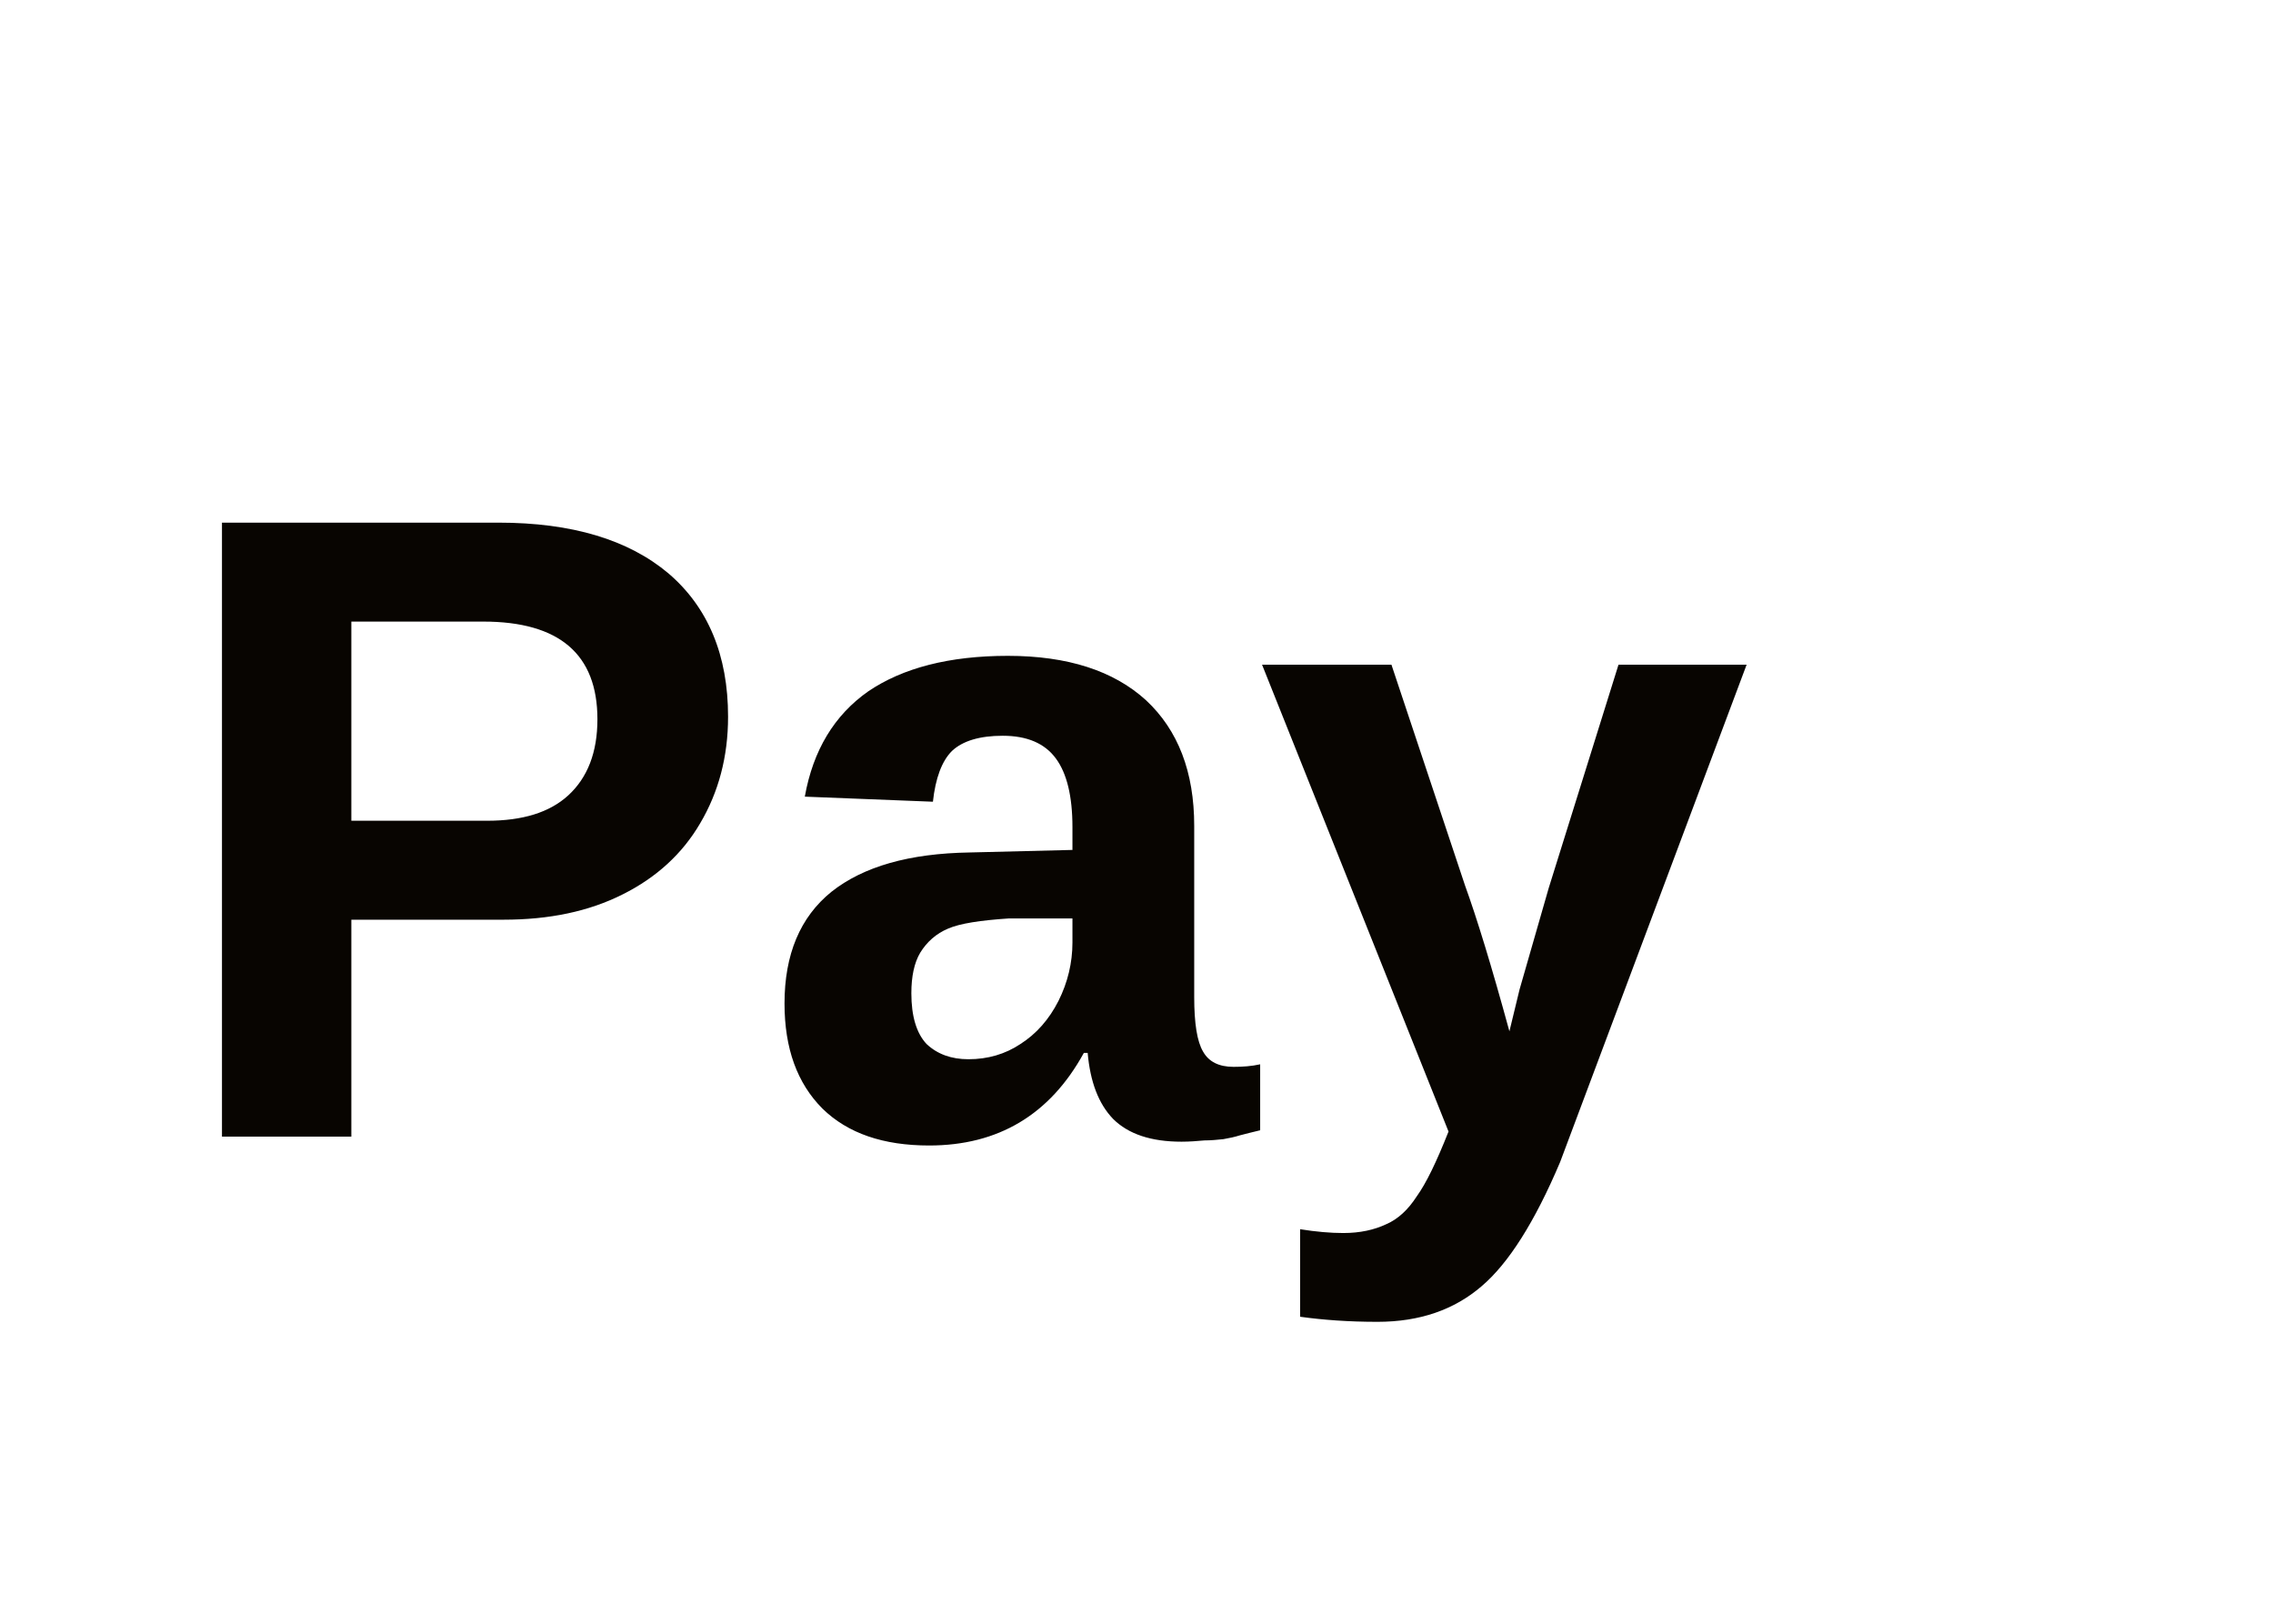
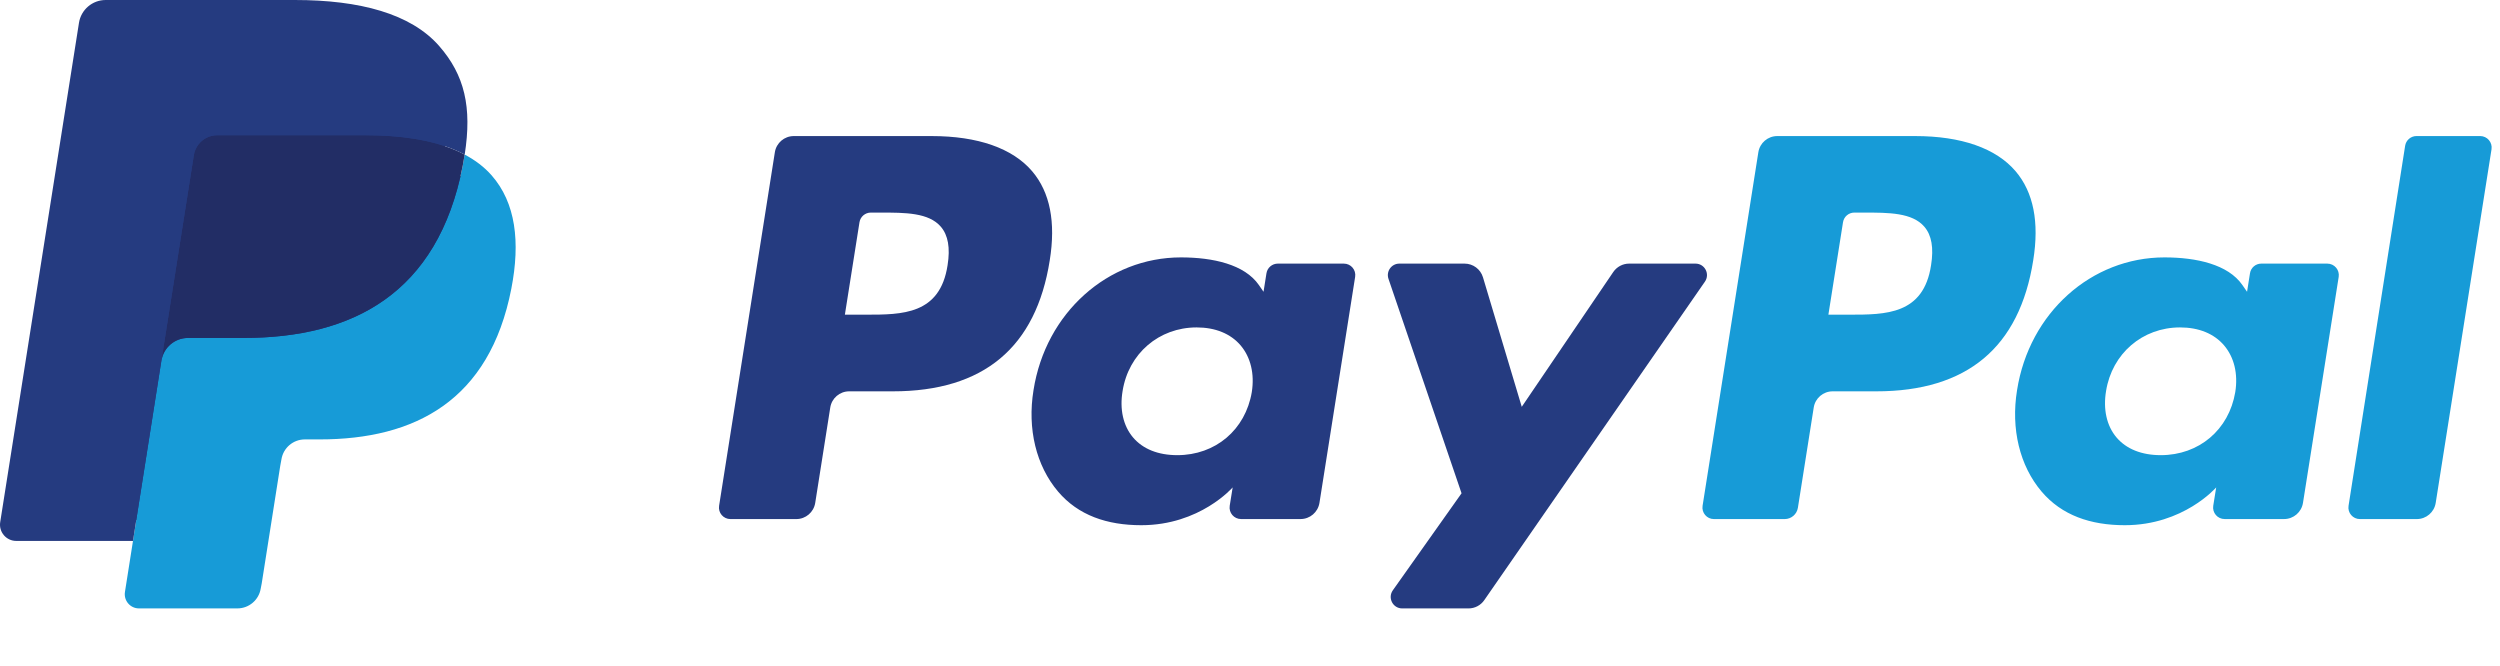
- <svg xmlns="http://www.w3.org/2000/svg" width="28" height="20" viewBox="0 0 28 20" fill="none">
-   <text x="2" y="14" font-family="Arial,sans-serif" font-size="11" font-weight="700" fill="#080501">Pay</text>
+ <svg xmlns="http://www.w3.org/2000/svg" version="1.1" id="Layer_1" x="0px" y="0px" width="124px" height="33px" viewBox="0 0 124 33" enable-background="new 0 0 124 33" xml:space="preserve">
+   <path fill="#253B80" d="M46.211,6.749h-6.839c-0.468,0-0.866,0.34-0.939,0.802l-2.766,17.537c-0.055,0.346,0.213,0.658,0.564,0.658  h3.265c0.468,0,0.866-0.34,0.939-0.803l0.746-4.73c0.072-0.463,0.471-0.803,0.938-0.803h2.165c4.505,0,7.105-2.18,7.784-6.5  c0.306-1.89,0.013-3.375-0.872-4.415C50.224,7.353,48.5,6.749,46.211,6.749z M47,13.154c-0.374,2.454-2.249,2.454-4.062,2.454  h-1.032l0.724-4.583c0.043-0.277,0.283-0.481,0.563-0.481h0.473c1.235,0,2.4,0,3.002,0.704C47.027,11.668,47.137,12.292,47,13.154z" />
+   <path fill="#253B80" d="M66.654,13.075h-3.275c-0.279,0-0.52,0.204-0.563,0.481l-0.145,0.916l-0.229-0.332  c-0.709-1.029-2.29-1.373-3.868-1.373c-3.619,0-6.71,2.741-7.312,6.586c-0.313,1.918,0.132,3.752,1.22,5.031  c0.998,1.176,2.426,1.666,4.125,1.666c2.916,0,4.533-1.875,4.533-1.875l-0.146,0.91c-0.055,0.348,0.213,0.66,0.562,0.66h2.95  c0.469,0,0.865-0.34,0.939-0.803l1.77-11.209C67.271,13.388,67.004,13.075,66.654,13.075z M62.089,19.449  c-0.316,1.871-1.801,3.127-3.695,3.127c-0.951,0-1.711-0.305-2.199-0.883c-0.484-0.574-0.668-1.391-0.514-2.301  c0.295-1.855,1.805-3.152,3.67-3.152c0.93,0,1.686,0.309,2.184,0.892C62.034,17.721,62.232,18.543,62.089,19.449z" />
+   <path fill="#253B80" d="M84.096,13.075h-3.291c-0.314,0-0.609,0.156-0.787,0.417l-4.539,6.686l-1.924-6.425  c-0.121-0.402-0.492-0.678-0.912-0.678h-3.234c-0.393,0-0.666,0.384-0.541,0.754l3.625,10.638l-3.408,4.811  c-0.268,0.379,0.002,0.9,0.465,0.9h3.287c0.312,0,0.604-0.152,0.781-0.408L84.564,13.97C84.826,13.592,84.557,13.075,84.096,13.075z  " />
+   <path fill="#179BD7" d="M94.992,6.749h-6.84c-0.467,0-0.865,0.34-0.938,0.802l-2.766,17.537c-0.055,0.346,0.213,0.658,0.562,0.658  h3.51c0.326,0,0.605-0.238,0.656-0.562l0.785-4.971c0.072-0.463,0.471-0.803,0.938-0.803h2.164c4.506,0,7.105-2.18,7.785-6.5  c0.307-1.89,0.012-3.375-0.873-4.415C99.004,7.353,97.281,6.749,94.992,6.749z M95.781,13.154c-0.373,2.454-2.248,2.454-4.062,2.454  h-1.031l0.725-4.583c0.043-0.277,0.281-0.481,0.562-0.481h0.473c1.234,0,2.4,0,3.002,0.704  C95.809,11.668,95.918,12.292,95.781,13.154z" />
+   <path fill="#179BD7" d="M115.434,13.075h-3.273c-0.281,0-0.52,0.204-0.562,0.481l-0.145,0.916l-0.23-0.332  c-0.709-1.029-2.289-1.373-3.867-1.373c-3.619,0-6.709,2.741-7.311,6.586c-0.312,1.918,0.131,3.752,1.219,5.031  c1,1.176,2.426,1.666,4.125,1.666c2.916,0,4.533-1.875,4.533-1.875l-0.146,0.91c-0.055,0.348,0.213,0.66,0.564,0.66h2.949  c0.467,0,0.865-0.34,0.938-0.803l1.771-11.209C116.053,13.388,115.785,13.075,115.434,13.075z M110.869,19.449  c-0.314,1.871-1.801,3.127-3.695,3.127c-0.949,0-1.711-0.305-2.199-0.883c-0.484-0.574-0.666-1.391-0.514-2.301  c0.297-1.855,1.805-3.152,3.67-3.152c0.93,0,1.686,0.309,2.184,0.892C110.816,17.721,111.014,18.543,110.869,19.449z" />
+   <path fill="#179BD7" d="M119.295,7.23l-2.807,17.858c-0.055,0.346,0.213,0.658,0.562,0.658h2.822c0.469,0,0.867-0.34,0.939-0.803  l2.768-17.536c0.055-0.346-0.213-0.659-0.562-0.659h-3.16C119.578,6.749,119.338,6.953,119.295,7.23z" />
+   <path fill="#253B80" d="M7.266,29.154l0.523-3.322l-1.165-0.027H1.061L4.927,1.292C4.939,1.218,4.978,1.149,5.035,1.1  c0.057-0.049,0.13-0.076,0.206-0.076h9.38c3.114,0,5.263,0.648,6.385,1.927c0.526,0.6,0.861,1.227,1.023,1.917  c0.17,0.724,0.173,1.589,0.007,2.644l-0.012,0.077v0.676l0.526,0.298c0.443,0.235,0.795,0.504,1.065,0.812  c0.45,0.513,0.741,1.165,0.864,1.938c0.127,0.795,0.085,1.741-0.123,2.812c-0.24,1.232-0.628,2.305-1.152,3.183  c-0.482,0.809-1.096,1.48-1.825,2c-0.696,0.494-1.523,0.869-2.458,1.109c-0.906,0.236-1.939,0.355-3.072,0.355h-0.73  c-0.522,0-1.029,0.188-1.427,0.525c-0.399,0.344-0.663,0.814-0.744,1.328l-0.055,0.299l-0.924,5.855l-0.042,0.215  c-0.011,0.068-0.03,0.102-0.058,0.125c-0.025,0.021-0.061,0.035-0.096,0.035H7.266z" />
+   <path fill="#179BD7" d="M23.048,7.667L23.048,7.667L23.048,7.667c-0.028,0.179-0.06,0.362-0.096,0.55  c-1.237,6.351-5.469,8.545-10.874,8.545H9.326c-0.661,0-1.218,0.48-1.321,1.132l0,0l0,0L6.596,26.83l-0.399,2.533  c-0.067,0.428,0.263,0.814,0.695,0.814h4.881c0.578,0,1.069-0.42,1.16-0.99l0.048-0.248l0.919-5.832l0.059-0.32  c0.09-0.572,0.582-0.992,1.16-0.992h0.73c4.729,0,8.431-1.92,9.513-7.476c0.452-2.321,0.218-4.259-0.978-5.622  C24.022,8.286,23.573,7.945,23.048,7.667z" />
+   <path fill="#222D65" d="M21.754,7.151c-0.189-0.055-0.384-0.105-0.584-0.15c-0.201-0.044-0.407-0.083-0.619-0.117  c-0.742-0.12-1.555-0.177-2.426-0.177h-7.352c-0.181,0-0.353,0.041-0.507,0.115C9.927,6.985,9.675,7.306,9.614,7.699L8.05,17.605  l-0.045,0.289c0.103-0.652,0.66-1.132,1.321-1.132h2.752c5.405,0,9.637-2.195,10.874-8.545c0.037-0.188,0.068-0.371,0.096-0.55  c-0.313-0.166-0.652-0.308-1.017-0.429C21.941,7.208,21.848,7.179,21.754,7.151z" />
+   <path fill="#253B80" d="M9.614,7.699c0.061-0.393,0.313-0.714,0.652-0.876c0.155-0.074,0.326-0.115,0.507-0.115h7.352  c0.871,0,1.684,0.057,2.426,0.177c0.212,0.034,0.418,0.073,0.619,0.117c0.2,0.045,0.395,0.095,0.584,0.15  c0.094,0.028,0.187,0.057,0.278,0.086c0.365,0.121,0.704,0.264,1.017,0.429c0.368-2.347-0.003-3.945-1.272-5.392  C20.378,0.682,17.853,0,14.622,0h-9.38c-0.66,0-1.223,0.48-1.325,1.133L0.01,25.898c-0.077,0.49,0.301,0.932,0.795,0.932h5.791  l1.454-9.225L9.614,7.699z" />
</svg>
